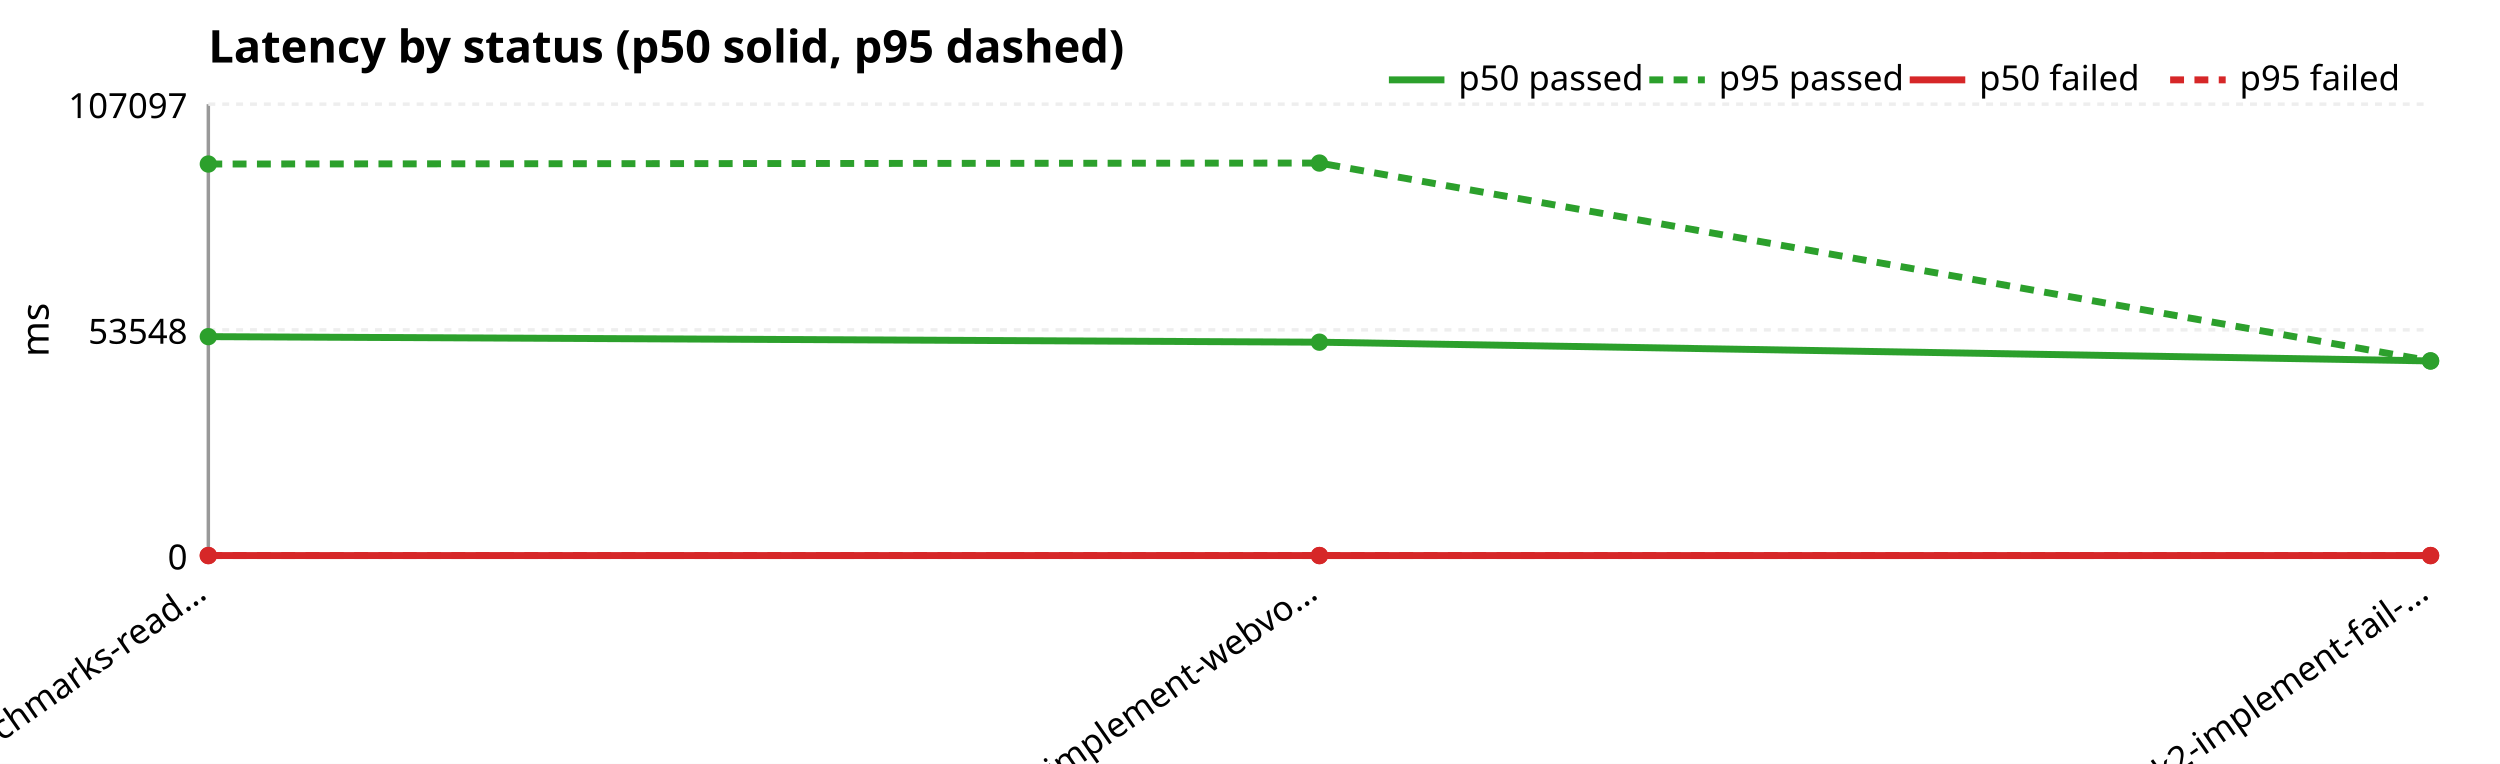
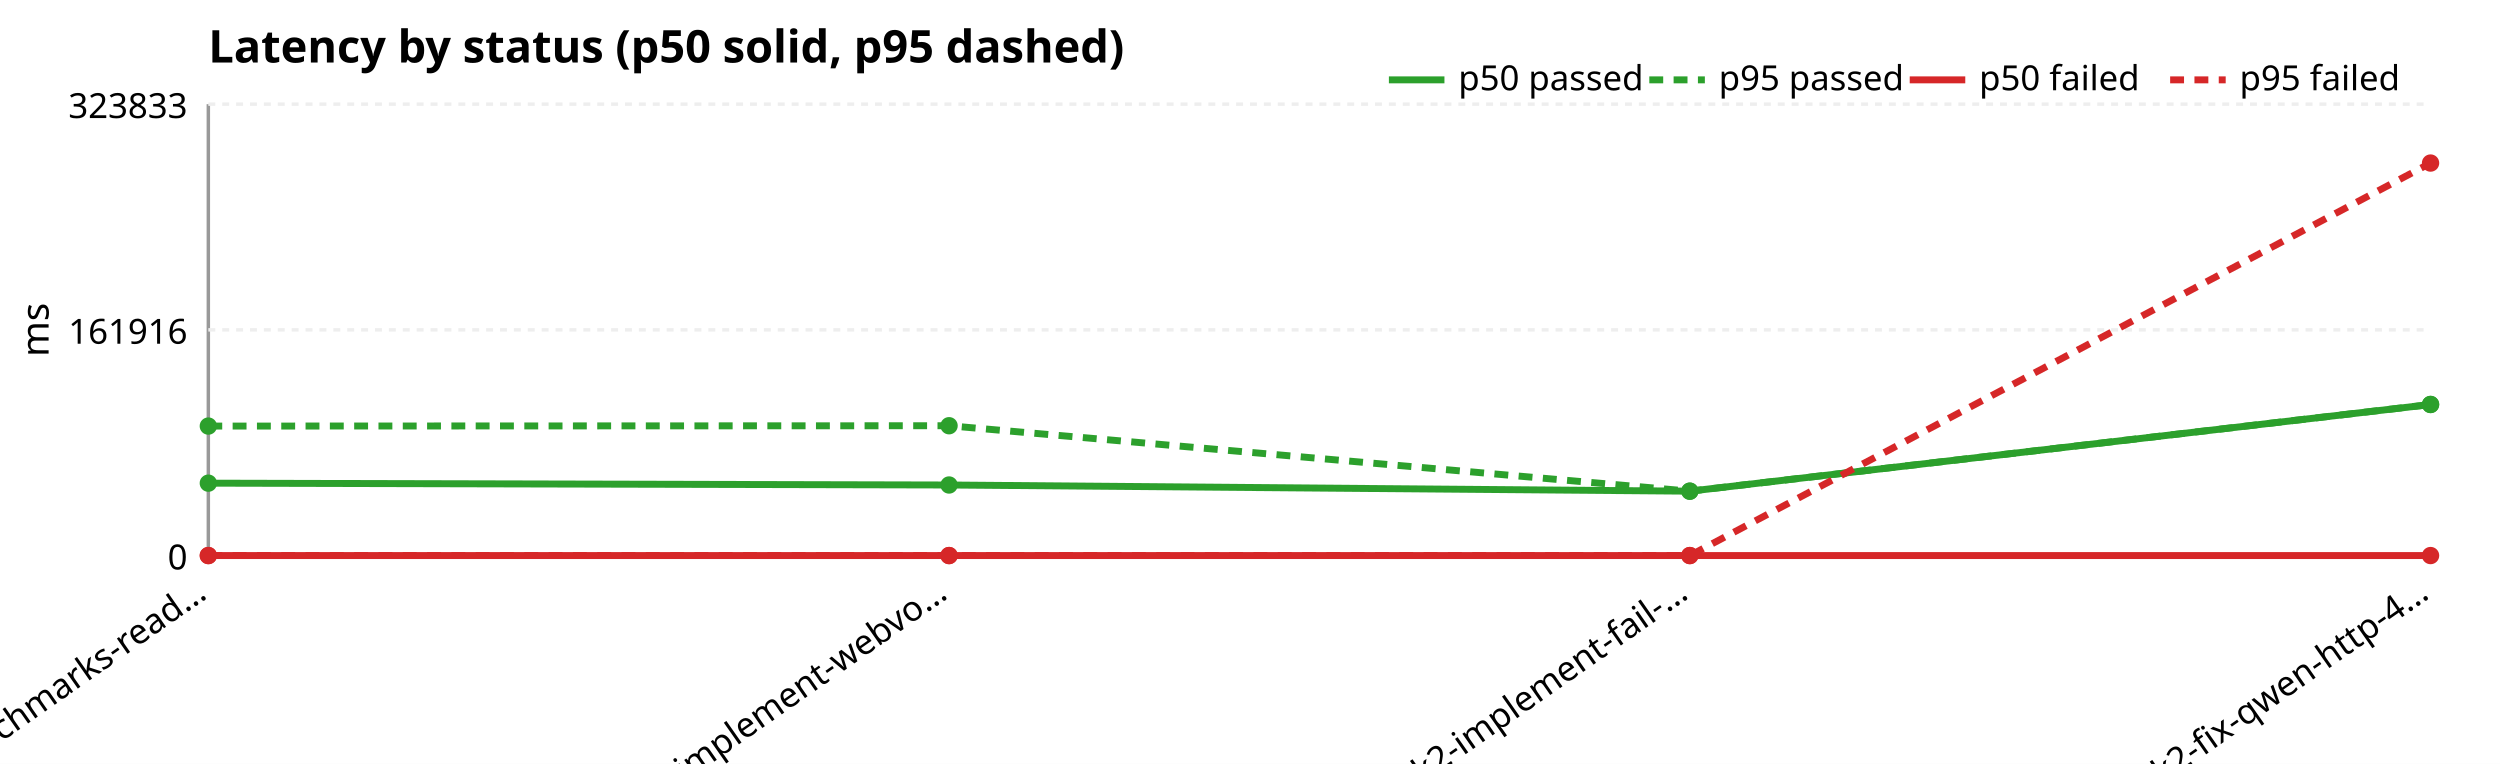
<svg xmlns="http://www.w3.org/2000/svg" viewBox="0 0 720 220" width="720" height="220" font-family="sans-serif">
  <rect width="100%" height="100%" fill="#fff" />
  <text x="60" y="18" font-size="13" font-weight="600">Latency by status (p50 solid, p95 dashed)</text>
  <line x1="60" y1="30" x2="60" y2="160" stroke="#999" />
  <line x1="60" y1="160" x2="700" y2="160" stroke="#999" />
  <text x="54" y="164.0" font-size="10" text-anchor="end" fill="#000">0</text>
-   <text x="54" y="99.0" font-size="10" text-anchor="end" fill="#000">53548</text>
+   <text x="54" y="99.0" font-size="10" text-anchor="end" fill="#000">161916</text>
  <line x1="60" y1="95.0" x2="700" y2="95.0" stroke="#eee" stroke-dasharray="2,2" />
-   <text x="54" y="34.0" font-size="10" text-anchor="end" fill="#000">107097</text>
+   <text x="54" y="34.0" font-size="10" text-anchor="end" fill="#000">323833</text>
  <line x1="60" y1="30.0" x2="700" y2="30.0" stroke="#eee" stroke-dasharray="2,2" />
  <text x="14" y="95.0" font-size="11" fill="#000" transform="rotate(-90 14 95.0)" text-anchor="middle">ms</text>
-   <polyline points="60.00,96.95 380.00,98.55 700.00,103.95" fill="none" stroke="#2ca02c" stroke-width="2" />
-   <circle cx="60.00" cy="96.95" r="2.5" fill="#2ca02c" />
-   <circle cx="380.00" cy="98.55" r="2.5" fill="#2ca02c" />
-   <circle cx="700.00" cy="103.95" r="2.5" fill="#2ca02c" />
-   <polyline points="60.00,47.24 380.00,46.96 700.00,103.95" fill="none" stroke="#2ca02c" stroke-width="2" stroke-dasharray="4,3" />
-   <circle cx="60.00" cy="47.24" r="2.5" fill="#2ca02c" />
-   <circle cx="380.00" cy="46.96" r="2.5" fill="#2ca02c" />
-   <circle cx="700.00" cy="103.95" r="2.5" fill="#2ca02c" />
-   <polyline points="60.00,160.00 380.00,160.00 700.00,160.00" fill="none" stroke="#d62728" stroke-width="2" />
+   <polyline points="60.00,139.15 273.33,139.68 486.67,141.46 700.00,116.49" fill="none" stroke="#2ca02c" stroke-width="2" />
+   <circle cx="60.00" cy="139.15" r="2.5" fill="#2ca02c" />
+   <circle cx="273.33" cy="139.68" r="2.5" fill="#2ca02c" />
+   <circle cx="486.67" cy="141.46" r="2.5" fill="#2ca02c" />
+   <circle cx="700.00" cy="116.49" r="2.5" fill="#2ca02c" />
+   <polyline points="60.00,122.71 273.33,122.61 486.67,141.46 700.00,116.49" fill="none" stroke="#2ca02c" stroke-width="2" stroke-dasharray="4,3" />
+   <circle cx="60.00" cy="122.71" r="2.5" fill="#2ca02c" />
+   <circle cx="273.33" cy="122.61" r="2.5" fill="#2ca02c" />
+   <circle cx="486.67" cy="141.46" r="2.5" fill="#2ca02c" />
+   <circle cx="700.00" cy="116.49" r="2.5" fill="#2ca02c" />
+   <polyline points="60.00,160.00 273.33,160.00 486.67,160.00 700.00,160.00" fill="none" stroke="#d62728" stroke-width="2" />
  <circle cx="60.00" cy="160.00" r="2.5" fill="#d62728" />
-   <circle cx="380.00" cy="160.00" r="2.5" fill="#d62728" />
+   <circle cx="273.33" cy="160.00" r="2.5" fill="#d62728" />
+   <circle cx="486.67" cy="160.00" r="2.5" fill="#d62728" />
  <circle cx="700.00" cy="160.00" r="2.5" fill="#d62728" />
-   <polyline points="60.00,160.00 380.00,160.00 700.00,160.00" fill="none" stroke="#d62728" stroke-width="2" stroke-dasharray="4,3" />
+   <polyline points="60.00,160.00 273.33,160.00 486.67,160.00 700.00,46.96" fill="none" stroke="#d62728" stroke-width="2" stroke-dasharray="4,3" />
  <circle cx="60.00" cy="160.00" r="2.5" fill="#d62728" />
-   <circle cx="380.00" cy="160.00" r="2.5" fill="#d62728" />
-   <circle cx="700.00" cy="160.00" r="2.5" fill="#d62728" />
+   <circle cx="273.33" cy="160.00" r="2.5" fill="#d62728" />
+   <circle cx="486.67" cy="160.00" r="2.5" fill="#d62728" />
+   <circle cx="700.00" cy="46.96" r="2.5" fill="#d62728" />
  <line x1="400" y1="23" x2="416" y2="23" stroke="#2ca02c" stroke-width="2" />
  <text x="420" y="26" font-size="10" fill="#000">p50 passed</text>
  <line x1="475" y1="23" x2="491" y2="23" stroke="#2ca02c" stroke-width="2" stroke-dasharray="4,3" />
  <text x="495" y="26" font-size="10" fill="#000">p95 passed</text>
  <line x1="550" y1="23" x2="566" y2="23" stroke="#d62728" stroke-width="2" />
  <text x="570" y="26" font-size="10" fill="#000">p50 failed</text>
  <line x1="625" y1="23" x2="641" y2="23" stroke="#d62728" stroke-width="2" stroke-dasharray="4,3" />
  <text x="645" y="26" font-size="10" fill="#000">p95 failed</text>
  <text x="60.00" y="172" font-size="10" fill="#000" text-anchor="end" transform="rotate(-35 60.00 172)">task2-benchmarks-read…</text>
-   <text x="380.00" y="172" font-size="10" fill="#000" text-anchor="end" transform="rotate(-35 380.00 172)">task2-implement-webvo…</text>
-   <text x="700.00" y="172" font-size="10" fill="#000" text-anchor="end" transform="rotate(-35 700.00 172)">task2-implement-fail-…</text>
+   <text x="273.33" y="172" font-size="10" fill="#000" text-anchor="end" transform="rotate(-35 273.33 172)">task2-implement-webvo…</text>
+   <text x="486.67" y="172" font-size="10" fill="#000" text-anchor="end" transform="rotate(-35 486.67 172)">task2-implement-fail-…</text>
+   <text x="700.00" y="172" font-size="10" fill="#000" text-anchor="end" transform="rotate(-35 700.00 172)">task2-fix-qwen-http-4…</text>
</svg>
